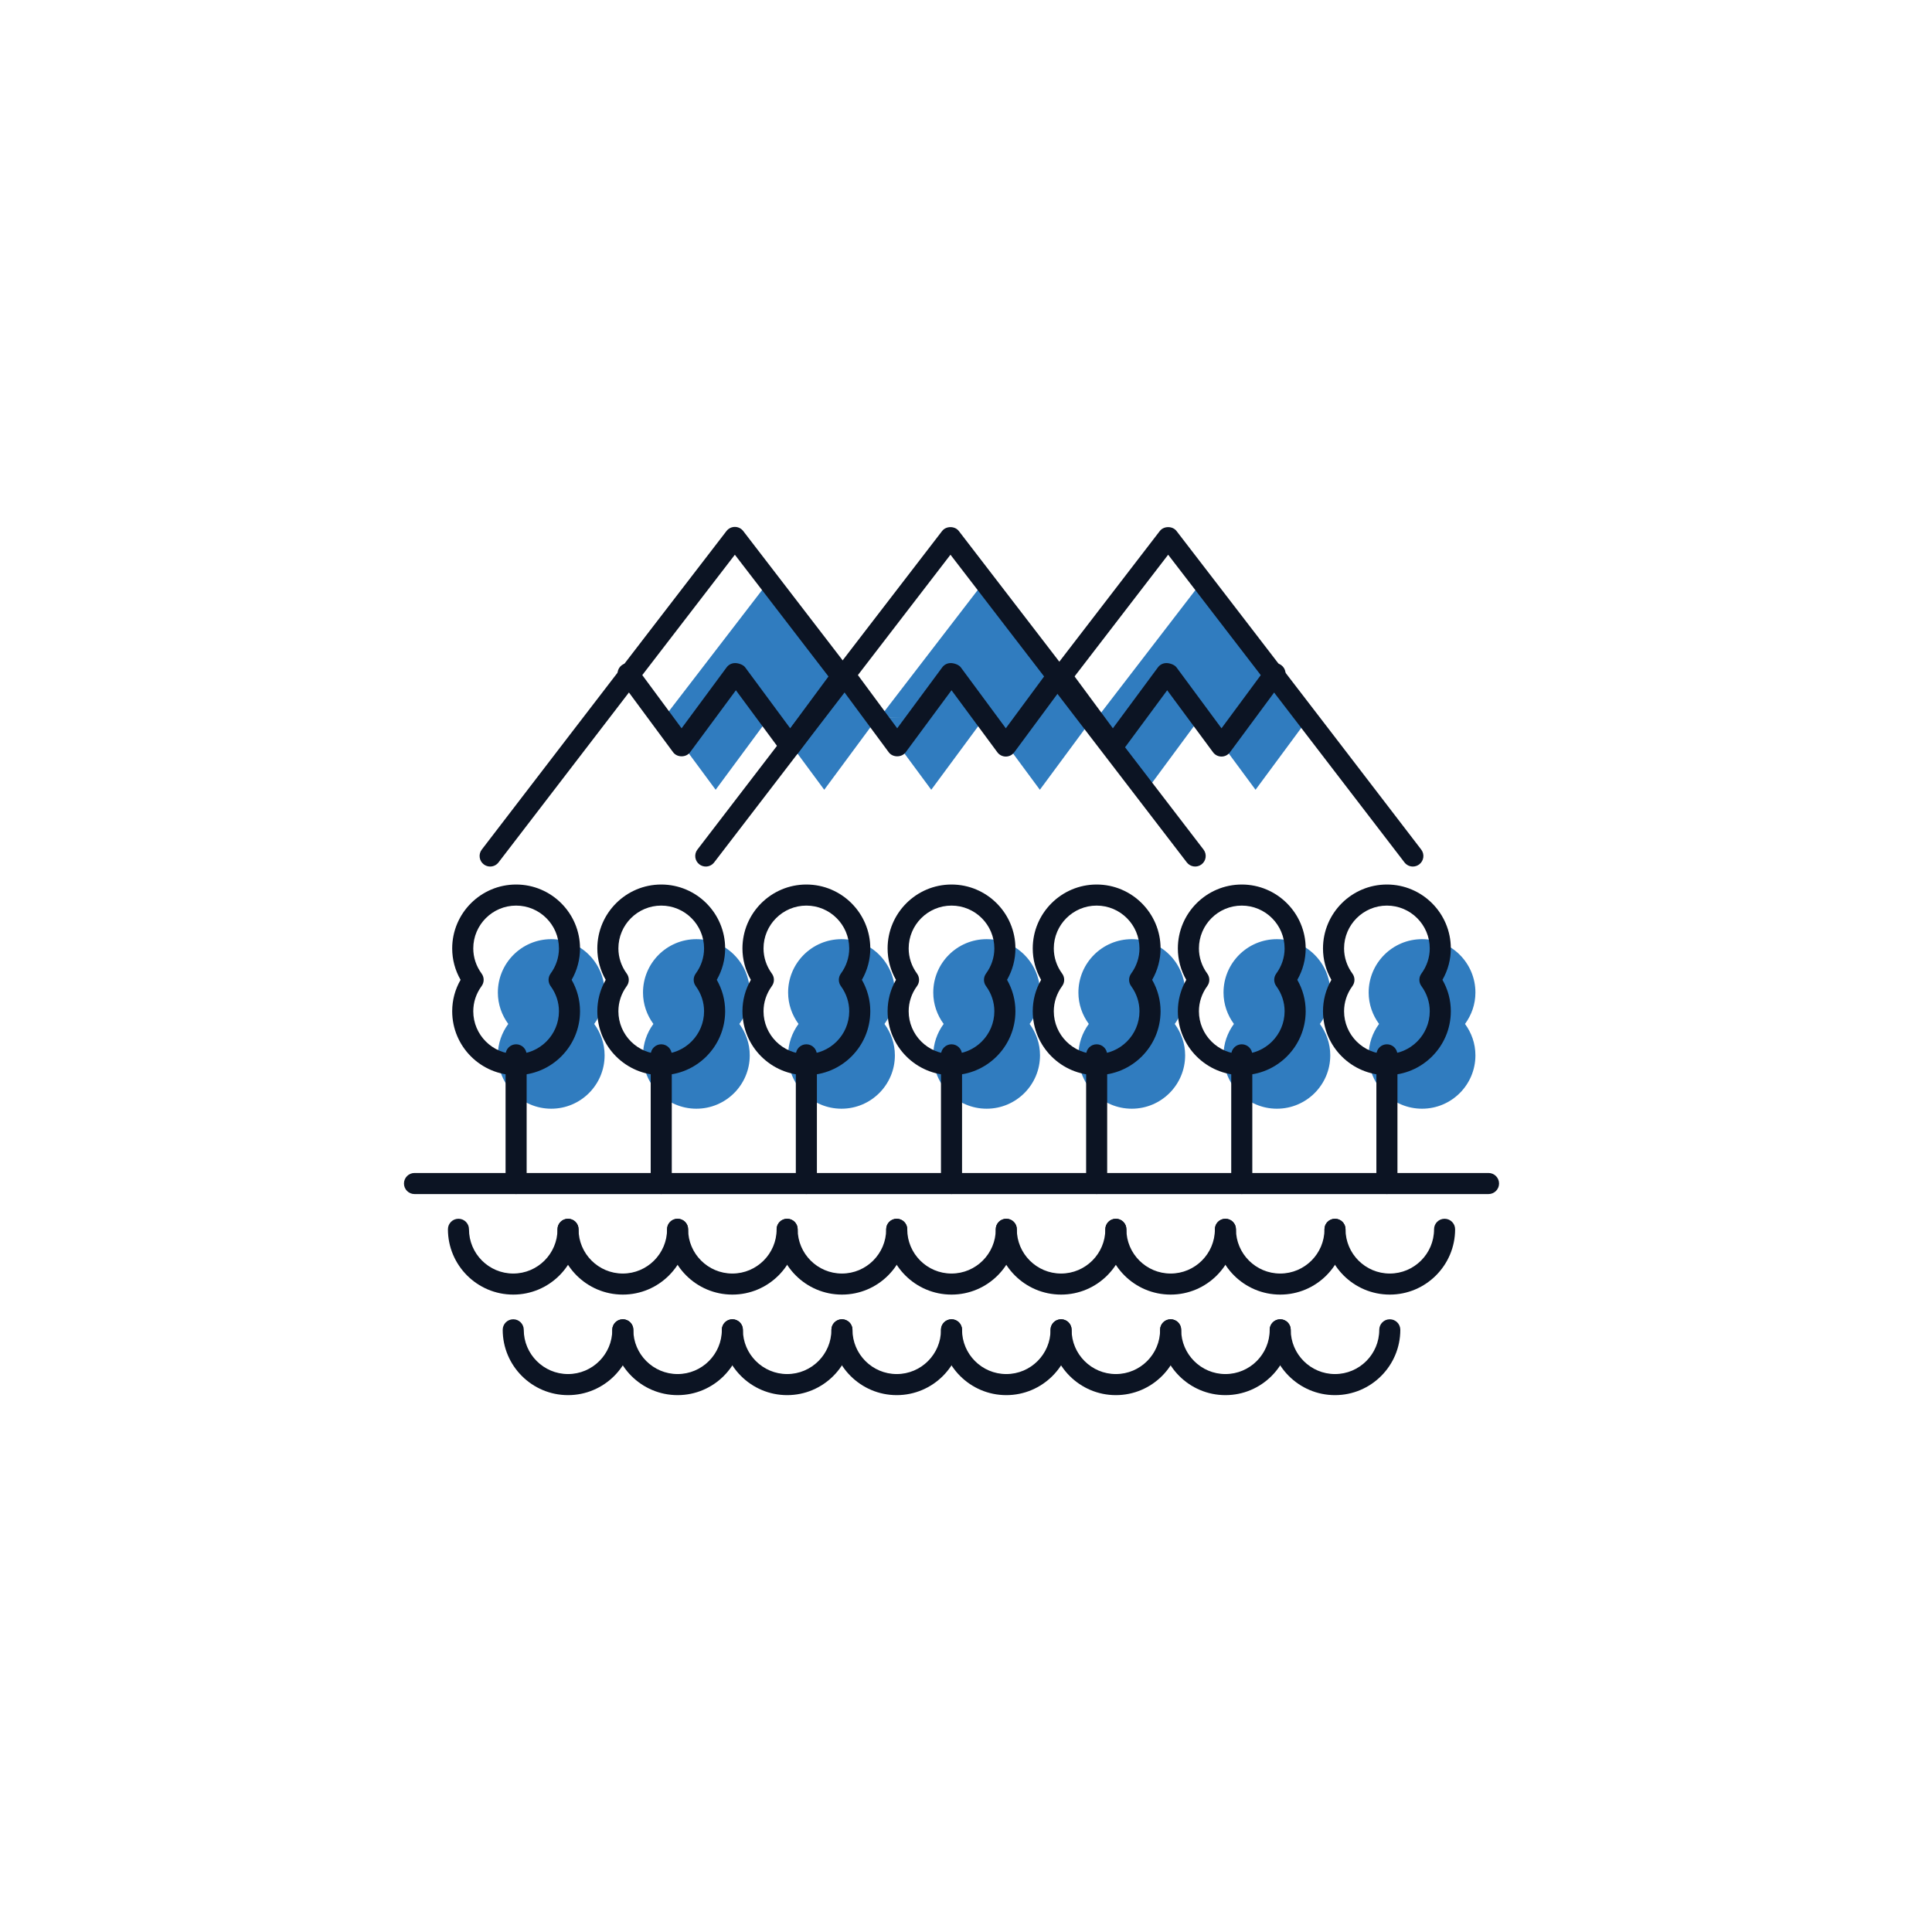
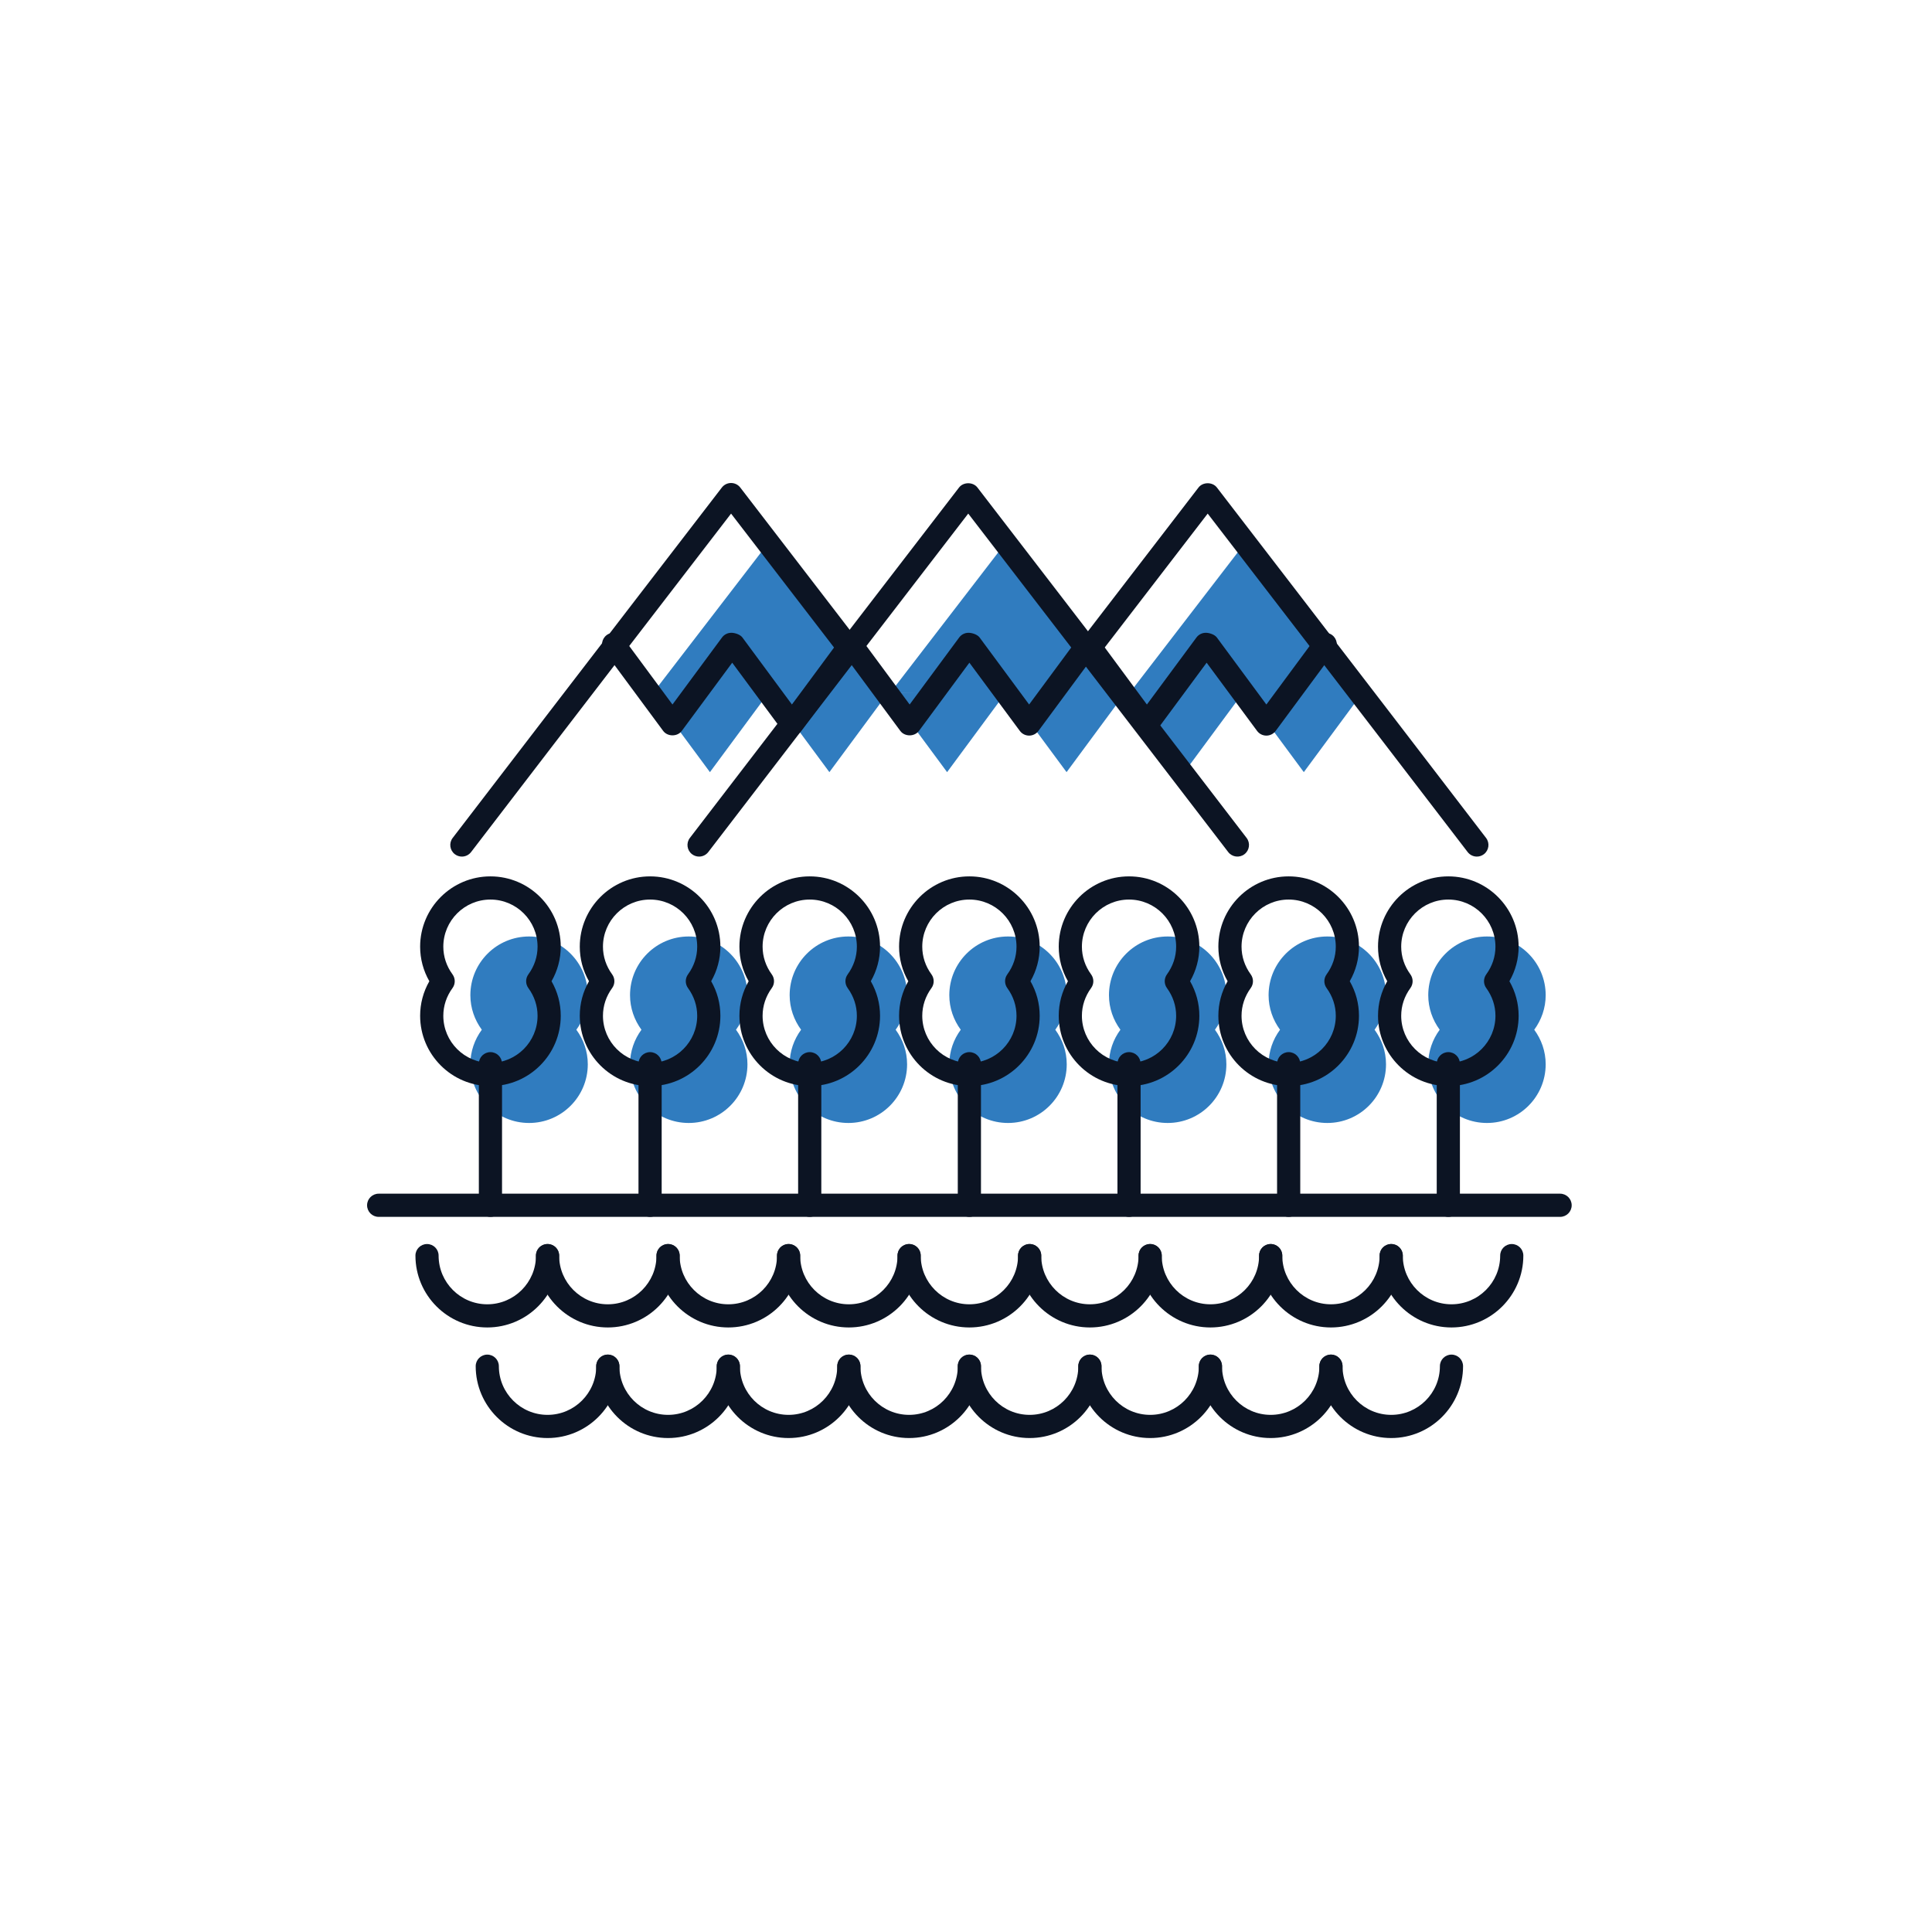
- <svg xmlns="http://www.w3.org/2000/svg" width="110px" height="110px" viewBox="0 0 110 110" version="1.1">
+ <svg xmlns="http://www.w3.org/2000/svg" width="100px" height="100px" viewBox="0 0 100 100" version="1.1">
  <defs />
  <g id="Welcome" stroke="none" stroke-width="1" fill="none" fill-rule="evenodd">
-     <g id="Artboard-Copy-25">
-       <g id="Page-1" transform="translate(23, 30)">
+     <g id="Artboard-Copy-56">
+       <g id="Page-1-Copy" transform="translate(19, 25)">
        <path d="M61.004,26.511 C61.004,24.833 59.644,23.472 57.965,23.472 C56.286,23.472 54.926,24.833 54.926,26.511 C54.926,27.182 55.15,27.796 55.518,28.299 C55.15,28.801 54.926,29.415 54.926,30.086 C54.926,31.764 56.286,33.125 57.965,33.125 C59.644,33.125 61.004,31.764 61.004,30.086 C61.004,29.415 60.78,28.801 60.412,28.299 C60.78,27.796 61.004,27.182 61.004,26.511" id="Fill-1" fill="#307CBF" />
        <path d="M52.74,26.511 C52.74,24.833 51.38,23.472 49.701,23.472 C48.023,23.472 46.662,24.833 46.662,26.511 C46.662,27.182 46.886,27.796 47.254,28.299 C46.886,28.801 46.662,29.415 46.662,30.086 C46.662,31.764 48.023,33.125 49.701,33.125 C51.38,33.125 52.74,31.764 52.74,30.086 C52.74,29.415 52.516,28.801 52.148,28.299 C52.516,27.796 52.74,27.182 52.74,26.511" id="Fill-3" fill="#307CBF" />
        <path d="M11.424,26.511 C11.424,24.833 10.064,23.472 8.385,23.472 C6.706,23.472 5.346,24.833 5.346,26.511 C5.346,27.182 5.57,27.796 5.938,28.299 C5.57,28.801 5.346,29.415 5.346,30.086 C5.346,31.764 6.706,33.125 8.385,33.125 C10.064,33.125 11.424,31.764 11.424,30.086 C11.424,29.415 11.2,28.801 10.832,28.299 C11.2,27.796 11.424,27.182 11.424,26.511" id="Fill-5" fill="#307CBF" />
        <path d="M19.688,26.511 C19.688,24.833 18.328,23.472 16.648,23.472 C14.97,23.472 13.61,24.833 13.61,26.511 C13.61,27.182 13.834,27.796 14.201,28.299 C13.834,28.801 13.61,29.415 13.61,30.086 C13.61,31.764 14.97,33.125 16.648,33.125 C18.328,33.125 19.688,31.764 19.688,30.086 C19.688,29.415 19.463,28.801 19.096,28.299 C19.463,27.796 19.688,27.182 19.688,26.511" id="Fill-7" fill="#307CBF" />
        <path d="M27.951,26.511 C27.951,24.833 26.59,23.472 24.911,23.472 C23.233,23.472 21.872,24.833 21.872,26.511 C21.872,27.182 22.097,27.796 22.464,28.299 C22.097,28.801 21.872,29.415 21.872,30.086 C21.872,31.764 23.233,33.125 24.911,33.125 C26.59,33.125 27.951,31.764 27.951,30.086 C27.951,29.415 27.726,28.801 27.359,28.299 C27.726,27.796 27.951,27.182 27.951,26.511" id="Fill-9" fill="#307CBF" />
        <path d="M36.214,26.511 C36.214,24.833 34.854,23.472 33.175,23.472 C31.496,23.472 30.136,24.833 30.136,26.511 C30.136,27.182 30.36,27.796 30.728,28.299 C30.36,28.801 30.136,29.415 30.136,30.086 C30.136,31.764 31.496,33.125 33.175,33.125 C34.854,33.125 36.214,31.764 36.214,30.086 C36.214,29.415 35.99,28.801 35.622,28.299 C35.99,27.796 36.214,27.182 36.214,26.511" id="Fill-11" fill="#307CBF" />
        <path d="M44.477,26.511 C44.477,24.833 43.117,23.472 41.438,23.472 C39.76,23.472 38.4,24.833 38.4,26.511 C38.4,27.182 38.623,27.796 38.992,28.299 C38.623,28.801 38.4,29.415 38.4,30.086 C38.4,31.764 39.76,33.125 41.438,33.125 C43.117,33.125 44.477,31.764 44.477,30.086 C44.477,29.415 44.252,28.801 43.886,28.299 C44.252,27.796 44.477,27.182 44.477,26.511" id="Fill-13" fill="#307CBF" />
        <path d="M39.251,11.149 C35.692,6.518 33.054,3.091 33.054,3.091 C33.054,3.091 30.53,6.368 27.091,10.844" id="Fill-15" fill="#307CBF" />
        <path d="M51.456,10.903 C47.994,6.397 45.449,3.091 45.449,3.091 C45.449,3.091 42.81,6.518 39.251,11.15" id="Fill-17" fill="#307CBF" />
        <path d="M14.773,10.9 C18.233,6.396 20.777,3.091 20.777,3.091 C20.777,3.091 23.416,6.518 26.976,11.15" id="Fill-19" fill="#307CBF" />
        <polyline id="Fill-21" fill="#307CBF" points="39.251 10.844 36.205 14.966 33.159 10.844 33.067 10.844 30.022 14.966 26.976 10.844" />
        <polyline id="Fill-23" fill="#307CBF" points="51.531 10.844 48.485 14.966 45.439 10.844 45.347 10.844 42.302 14.966 39.256 10.844" />
        <polyline id="Fill-25" fill="#307CBF" points="26.976 10.844 23.929 14.966 20.883 10.844 20.792 10.844 17.746 14.966 14.7 10.844" />
        <path d="M61.75,37.985 L0.6,37.985 C0.269,37.985 0,37.716 0,37.385 C0,37.053 0.269,36.785 0.6,36.785 L61.75,36.785 C62.081,36.785 62.35,37.053 62.35,37.385 C62.35,37.716 62.081,37.985 61.75,37.985" id="Fill-27" fill="#0C1423" />
        <path d="M55.965,37.985 C55.634,37.985 55.365,37.716 55.365,37.385 L55.365,30.058 C55.365,29.727 55.634,29.458 55.965,29.458 C56.296,29.458 56.565,29.727 56.565,30.058 L56.565,37.385 C56.565,37.716 56.296,37.985 55.965,37.985" id="Fill-29" fill="#0C1423" />
        <path d="M55.965,21.561 C54.62,21.561 53.526,22.655 53.526,24 C53.526,24.512 53.691,25.009 54.002,25.433 C54.156,25.645 54.156,25.931 54.002,26.142 C53.691,26.567 53.526,27.062 53.526,27.576 C53.526,28.921 54.62,30.015 55.965,30.015 C57.31,30.015 58.404,28.921 58.404,27.576 C58.404,27.062 58.239,26.567 57.928,26.142 C57.774,25.931 57.774,25.645 57.928,25.433 C58.239,25.009 58.404,24.512 58.404,24 C58.404,22.655 57.31,21.561 55.965,21.561 M55.965,31.215 C53.958,31.215 52.326,29.582 52.326,27.576 C52.326,26.945 52.489,26.335 52.803,25.788 C52.489,25.241 52.326,24.63 52.326,24 C52.326,21.994 53.958,20.361 55.965,20.361 C57.972,20.361 59.604,21.994 59.604,24 C59.604,24.63 59.441,25.241 59.127,25.788 C59.441,26.335 59.604,26.945 59.604,27.576 C59.604,29.582 57.972,31.215 55.965,31.215" id="Fill-31" fill="#0C1423" />
        <path d="M47.701,37.985 C47.37,37.985 47.101,37.716 47.101,37.385 L47.101,30.058 C47.101,29.727 47.37,29.458 47.701,29.458 C48.032,29.458 48.301,29.727 48.301,30.058 L48.301,37.385 C48.301,37.716 48.032,37.985 47.701,37.985" id="Fill-33" fill="#0C1423" />
        <path d="M47.701,21.561 C46.356,21.561 45.262,22.655 45.262,24 C45.262,24.512 45.427,25.008 45.738,25.434 C45.892,25.645 45.892,25.931 45.738,26.142 C45.427,26.569 45.262,27.064 45.262,27.576 C45.262,28.921 46.356,30.015 47.701,30.015 C49.046,30.015 50.14,28.921 50.14,27.576 C50.14,27.062 49.975,26.567 49.664,26.142 C49.51,25.931 49.51,25.645 49.664,25.433 C49.975,25.009 50.14,24.512 50.14,24 C50.14,22.655 49.046,21.561 47.701,21.561 M47.701,31.215 C45.694,31.215 44.062,29.582 44.062,27.576 C44.062,26.947 44.226,26.337 44.54,25.788 C44.226,25.239 44.062,24.628 44.062,24 C44.062,21.994 45.694,20.361 47.701,20.361 C49.708,20.361 51.34,21.994 51.34,24 C51.34,24.63 51.177,25.241 50.863,25.788 C51.177,26.335 51.34,26.945 51.34,27.576 C51.34,29.582 49.708,31.215 47.701,31.215" id="Fill-35" fill="#0C1423" />
        <path d="M6.385,37.985 C6.054,37.985 5.785,37.716 5.785,37.385 L5.785,30.058 C5.785,29.727 6.054,29.458 6.385,29.458 C6.716,29.458 6.985,29.727 6.985,30.058 L6.985,37.385 C6.985,37.716 6.716,37.985 6.385,37.985" id="Fill-37" fill="#0C1423" />
        <path d="M6.385,21.561 C5.04,21.561 3.946,22.655 3.946,24 C3.946,24.512 4.111,25.009 4.422,25.433 C4.576,25.645 4.576,25.931 4.422,26.142 C4.111,26.567 3.946,27.062 3.946,27.576 C3.946,28.921 5.04,30.015 6.385,30.015 C7.73,30.015 8.824,28.921 8.824,27.576 C8.824,27.062 8.659,26.567 8.348,26.142 C8.194,25.931 8.194,25.645 8.348,25.433 C8.659,25.009 8.824,24.512 8.824,24 C8.824,22.655 7.73,21.561 6.385,21.561 M6.385,31.215 C4.378,31.215 2.746,29.582 2.746,27.576 C2.746,26.945 2.909,26.335 3.223,25.788 C2.909,25.241 2.746,24.63 2.746,24 C2.746,21.994 4.378,20.361 6.385,20.361 C8.392,20.361 10.024,21.994 10.024,24 C10.024,24.63 9.861,25.241 9.547,25.788 C9.861,26.335 10.024,26.945 10.024,27.576 C10.024,29.582 8.392,31.215 6.385,31.215" id="Fill-39" fill="#0C1423" />
        <path d="M14.648,37.985 C14.317,37.985 14.048,37.716 14.048,37.385 L14.048,30.058 C14.048,29.727 14.317,29.458 14.648,29.458 C14.979,29.458 15.248,29.727 15.248,30.058 L15.248,37.385 C15.248,37.716 14.979,37.985 14.648,37.985" id="Fill-41" fill="#0C1423" />
        <path d="M14.648,21.561 C13.303,21.561 12.209,22.655 12.209,24 C12.209,24.512 12.374,25.009 12.685,25.433 C12.839,25.645 12.839,25.931 12.685,26.142 C12.374,26.567 12.209,27.062 12.209,27.576 C12.209,28.921 13.303,30.015 14.648,30.015 C15.993,30.015 17.087,28.921 17.087,27.576 C17.087,27.062 16.922,26.567 16.611,26.142 C16.457,25.931 16.457,25.645 16.611,25.433 C16.922,25.009 17.087,24.512 17.087,24 C17.087,22.655 15.993,21.561 14.648,21.561 M14.648,31.215 C12.641,31.215 11.009,29.582 11.009,27.576 C11.009,26.945 11.172,26.335 11.486,25.788 C11.172,25.241 11.009,24.63 11.009,24 C11.009,21.994 12.641,20.361 14.648,20.361 C16.655,20.361 18.287,21.994 18.287,24 C18.287,24.63 18.124,25.241 17.81,25.788 C18.124,26.335 18.287,26.945 18.287,27.576 C18.287,29.582 16.655,31.215 14.648,31.215" id="Fill-43" fill="#0C1423" />
        <path d="M22.911,37.985 C22.58,37.985 22.311,37.716 22.311,37.385 L22.311,30.058 C22.311,29.727 22.58,29.458 22.911,29.458 C23.242,29.458 23.511,29.727 23.511,30.058 L23.511,37.385 C23.511,37.716 23.242,37.985 22.911,37.985" id="Fill-45" fill="#0C1423" />
        <path d="M22.911,21.561 C21.566,21.561 20.472,22.655 20.472,24 C20.472,24.512 20.637,25.008 20.948,25.434 C21.102,25.645 21.102,25.931 20.948,26.142 C20.637,26.569 20.472,27.064 20.472,27.576 C20.472,28.921 21.566,30.015 22.911,30.015 C24.257,30.015 25.351,28.921 25.351,27.576 C25.351,27.064 25.186,26.569 24.875,26.142 C24.721,25.931 24.721,25.645 24.875,25.434 C25.186,25.008 25.351,24.512 25.351,24 C25.351,22.655 24.257,21.561 22.911,21.561 M22.911,31.215 C20.904,31.215 19.272,29.582 19.272,27.576 C19.272,26.947 19.436,26.337 19.75,25.788 C19.436,25.239 19.272,24.628 19.272,24 C19.272,21.994 20.904,20.361 22.911,20.361 C24.918,20.361 26.551,21.994 26.551,24 C26.551,24.628 26.387,25.239 26.073,25.788 C26.387,26.337 26.551,26.947 26.551,27.576 C26.551,29.582 24.918,31.215 22.911,31.215" id="Fill-47" fill="#0C1423" />
        <path d="M31.175,37.985 C30.844,37.985 30.575,37.716 30.575,37.385 L30.575,30.058 C30.575,29.727 30.844,29.458 31.175,29.458 C31.506,29.458 31.775,29.727 31.775,30.058 L31.775,37.385 C31.775,37.716 31.506,37.985 31.175,37.985" id="Fill-49" fill="#0C1423" />
        <path d="M31.175,21.561 C29.83,21.561 28.736,22.655 28.736,24 C28.736,24.512 28.901,25.009 29.212,25.433 C29.366,25.645 29.366,25.931 29.212,26.142 C28.901,26.567 28.736,27.062 28.736,27.576 C28.736,28.921 29.83,30.015 31.175,30.015 C32.52,30.015 33.614,28.921 33.614,27.576 C33.614,27.062 33.449,26.567 33.138,26.142 C32.984,25.931 32.984,25.645 33.138,25.433 C33.449,25.009 33.614,24.512 33.614,24 C33.614,22.655 32.52,21.561 31.175,21.561 M31.175,31.215 C29.168,31.215 27.536,29.582 27.536,27.576 C27.536,26.945 27.699,26.335 28.013,25.788 C27.699,25.241 27.536,24.63 27.536,24 C27.536,21.994 29.168,20.361 31.175,20.361 C33.182,20.361 34.814,21.994 34.814,24 C34.814,24.63 34.651,25.241 34.337,25.788 C34.651,26.335 34.814,26.945 34.814,27.576 C34.814,29.582 33.182,31.215 31.175,31.215" id="Fill-51" fill="#0C1423" />
        <path d="M39.438,37.985 C39.108,37.985 38.839,37.716 38.839,37.385 L38.839,30.058 C38.839,29.727 39.108,29.458 39.438,29.458 C39.77,29.458 40.038,29.727 40.038,30.058 L40.038,37.385 C40.038,37.716 39.77,37.985 39.438,37.985" id="Fill-53" fill="#0C1423" />
        <path d="M39.438,21.561 C38.093,21.561 36.999,22.655 36.999,24 C36.999,24.512 37.164,25.009 37.475,25.433 C37.63,25.645 37.63,25.931 37.475,26.142 C37.164,26.567 36.999,27.062 36.999,27.576 C36.999,28.921 38.093,30.015 39.438,30.015 C40.783,30.015 41.877,28.921 41.877,27.576 C41.877,27.064 41.712,26.569 41.401,26.142 C41.248,25.931 41.248,25.645 41.401,25.434 C41.712,25.008 41.877,24.512 41.877,24 C41.877,22.655 40.783,21.561 39.438,21.561 M39.438,31.215 C37.431,31.215 35.8,29.582 35.8,27.576 C35.8,26.945 35.962,26.335 36.276,25.788 C35.962,25.241 35.8,24.63 35.8,24 C35.8,21.994 37.431,20.361 39.438,20.361 C41.446,20.361 43.078,21.994 43.078,24 C43.078,24.628 42.913,25.239 42.599,25.788 C42.913,26.337 43.078,26.947 43.078,27.576 C43.078,29.582 41.446,31.215 39.438,31.215" id="Fill-55" fill="#0C1423" />
        <path d="M6.222,43.709 C4.171,43.709 2.503,42.041 2.503,39.99 C2.503,39.658 2.772,39.391 3.103,39.391 C3.434,39.391 3.702,39.658 3.702,39.99 C3.702,41.38 4.833,42.51 6.222,42.51 C7.611,42.51 8.742,41.38 8.742,39.99 C8.742,39.658 9.01,39.391 9.341,39.391 C9.672,39.391 9.941,39.658 9.941,39.99 C9.941,42.041 8.273,43.709 6.222,43.709" id="Fill-57" fill="#0C1423" />
        <path d="M12.46,43.709 C10.409,43.709 8.741,42.041 8.741,39.99 C8.741,39.658 9.01,39.391 9.341,39.391 C9.672,39.391 9.94,39.658 9.94,39.99 C9.94,41.38 11.071,42.51 12.46,42.51 C13.849,42.51 14.98,41.38 14.98,39.99 C14.98,39.658 15.248,39.391 15.579,39.391 C15.91,39.391 16.179,39.658 16.179,39.99 C16.179,42.041 14.511,43.709 12.46,43.709" id="Fill-59" fill="#0C1423" />
        <path d="M18.698,43.709 C16.647,43.709 14.979,42.041 14.979,39.99 C14.979,39.658 15.248,39.391 15.579,39.391 C15.91,39.391 16.178,39.658 16.178,39.99 C16.178,41.38 17.309,42.51 18.698,42.51 C20.087,42.51 21.218,41.38 21.218,39.99 C21.218,39.658 21.486,39.391 21.817,39.391 C22.148,39.391 22.417,39.658 22.417,39.99 C22.417,42.041 20.749,43.709 18.698,43.709" id="Fill-61" fill="#0C1423" />
        <path d="M24.936,43.709 C22.886,43.709 21.218,42.041 21.218,39.99 C21.218,39.658 21.486,39.391 21.817,39.391 C22.148,39.391 22.416,39.658 22.416,39.99 C22.416,41.38 23.547,42.51 24.936,42.51 C26.326,42.51 27.456,41.38 27.456,39.99 C27.456,39.658 27.724,39.391 28.055,39.391 C28.387,39.391 28.655,39.658 28.655,39.99 C28.655,42.041 26.988,43.709 24.936,43.709" id="Fill-63" fill="#0C1423" />
        <path d="M31.175,43.709 C29.124,43.709 27.456,42.041 27.456,39.99 C27.456,39.658 27.725,39.391 28.056,39.391 C28.387,39.391 28.655,39.658 28.655,39.99 C28.655,41.38 29.786,42.51 31.175,42.51 C32.564,42.51 33.695,41.38 33.695,39.99 C33.695,39.658 33.963,39.391 34.294,39.391 C34.625,39.391 34.894,39.658 34.894,39.99 C34.894,42.041 33.226,43.709 31.175,43.709" id="Fill-65" fill="#0C1423" />
        <path d="M37.413,43.709 C35.362,43.709 33.694,42.041 33.694,39.99 C33.694,39.658 33.963,39.391 34.294,39.391 C34.625,39.391 34.893,39.658 34.893,39.99 C34.893,41.38 36.024,42.51 37.413,42.51 C38.802,42.51 39.933,41.38 39.933,39.99 C39.933,39.658 40.201,39.391 40.532,39.391 C40.863,39.391 41.132,39.658 41.132,39.99 C41.132,42.041 39.464,43.709 37.413,43.709" id="Fill-67" fill="#0C1423" />
        <path d="M43.651,43.709 C41.6,43.709 39.932,42.041 39.932,39.99 C39.932,39.658 40.201,39.391 40.532,39.391 C40.863,39.391 41.131,39.658 41.131,39.99 C41.131,41.38 42.262,42.51 43.651,42.51 C45.04,42.51 46.171,41.38 46.171,39.99 C46.171,39.658 46.439,39.391 46.77,39.391 C47.101,39.391 47.37,39.658 47.37,39.99 C47.37,42.041 45.702,43.709 43.651,43.709" id="Fill-69" fill="#0C1423" />
        <path d="M49.89,43.709 C47.839,43.709 46.171,42.041 46.171,39.99 C46.171,39.658 46.44,39.391 46.771,39.391 C47.102,39.391 47.37,39.658 47.37,39.99 C47.37,41.38 48.501,42.51 49.89,42.51 C51.279,42.51 52.41,41.38 52.41,39.99 C52.41,39.658 52.678,39.391 53.009,39.391 C53.34,39.391 53.609,39.658 53.609,39.99 C53.609,42.041 51.941,43.709 49.89,43.709" id="Fill-71" fill="#0C1423" />
        <path d="M56.128,43.709 C54.077,43.709 52.409,42.041 52.409,39.99 C52.409,39.658 52.678,39.391 53.009,39.391 C53.34,39.391 53.608,39.658 53.608,39.99 C53.608,41.38 54.739,42.51 56.128,42.51 C57.518,42.51 58.649,41.38 58.649,39.99 C58.649,39.658 58.917,39.391 59.248,39.391 C59.579,39.391 59.848,39.658 59.848,39.99 C59.848,42.041 58.18,43.709 56.128,43.709" id="Fill-73" fill="#0C1423" />
        <path d="M9.341,49.433 C7.29,49.433 5.622,47.765 5.622,45.714 C5.622,45.382 5.891,45.114 6.222,45.114 C6.553,45.114 6.821,45.382 6.821,45.714 C6.821,47.103 7.952,48.233 9.341,48.233 C10.73,48.233 11.861,47.103 11.861,45.714 C11.861,45.382 12.129,45.114 12.46,45.114 C12.791,45.114 13.06,45.382 13.06,45.714 C13.06,47.765 11.392,49.433 9.341,49.433" id="Fill-75" fill="#0C1423" />
        <path d="M15.579,49.433 C13.528,49.433 11.86,47.765 11.86,45.714 C11.86,45.382 12.129,45.114 12.46,45.114 C12.791,45.114 13.059,45.382 13.059,45.714 C13.059,47.103 14.19,48.233 15.579,48.233 C16.968,48.233 18.099,47.103 18.099,45.714 C18.099,45.382 18.367,45.114 18.698,45.114 C19.029,45.114 19.298,45.382 19.298,45.714 C19.298,47.765 17.63,49.433 15.579,49.433" id="Fill-77" fill="#0C1423" />
        <path d="M21.817,49.433 C19.766,49.433 18.098,47.765 18.098,45.714 C18.098,45.382 18.367,45.114 18.698,45.114 C19.029,45.114 19.297,45.382 19.297,45.714 C19.297,47.103 20.428,48.233 21.817,48.233 C23.206,48.233 24.337,47.103 24.337,45.714 C24.337,45.382 24.605,45.114 24.936,45.114 C25.267,45.114 25.536,45.382 25.536,45.714 C25.536,47.765 23.868,49.433 21.817,49.433" id="Fill-79" fill="#0C1423" />
        <path d="M28.056,49.433 C26.005,49.433 24.337,47.765 24.337,45.714 C24.337,45.382 24.606,45.114 24.937,45.114 C25.268,45.114 25.536,45.382 25.536,45.714 C25.536,47.103 26.667,48.233 28.056,48.233 C29.445,48.233 30.576,47.103 30.576,45.714 C30.576,45.382 30.844,45.114 31.175,45.114 C31.506,45.114 31.775,45.382 31.775,45.714 C31.775,47.765 30.107,49.433 28.056,49.433" id="Fill-81" fill="#0C1423" />
        <path d="M34.294,49.433 C32.243,49.433 30.575,47.765 30.575,45.714 C30.575,45.382 30.844,45.114 31.175,45.114 C31.506,45.114 31.774,45.382 31.774,45.714 C31.774,47.103 32.905,48.233 34.294,48.233 C35.683,48.233 36.814,47.103 36.814,45.714 C36.814,45.382 37.082,45.114 37.413,45.114 C37.744,45.114 38.013,45.382 38.013,45.714 C38.013,47.765 36.345,49.433 34.294,49.433" id="Fill-83" fill="#0C1423" />
        <path d="M40.532,49.433 C38.481,49.433 36.813,47.765 36.813,45.714 C36.813,45.382 37.082,45.114 37.413,45.114 C37.744,45.114 38.012,45.382 38.012,45.714 C38.012,47.103 39.143,48.233 40.532,48.233 C41.921,48.233 43.052,47.103 43.052,45.714 C43.052,45.382 43.32,45.114 43.651,45.114 C43.982,45.114 44.251,45.382 44.251,45.714 C44.251,47.765 42.583,49.433 40.532,49.433" id="Fill-85" fill="#0C1423" />
        <path d="M46.77,49.433 C44.719,49.433 43.051,47.765 43.051,45.714 C43.051,45.382 43.321,45.114 43.651,45.114 C43.983,45.114 44.251,45.382 44.251,45.714 C44.251,47.103 45.382,48.233 46.77,48.233 C48.16,48.233 49.291,47.103 49.291,45.714 C49.291,45.382 49.559,45.114 49.889,45.114 C50.221,45.114 50.489,45.382 50.489,45.714 C50.489,47.765 48.822,49.433 46.77,49.433" id="Fill-87" fill="#0C1423" />
        <path d="M53.009,49.433 C50.958,49.433 49.29,47.765 49.29,45.714 C49.29,45.382 49.559,45.114 49.89,45.114 C50.221,45.114 50.489,45.382 50.489,45.714 C50.489,47.103 51.62,48.233 53.009,48.233 C54.398,48.233 55.529,47.103 55.529,45.714 C55.529,45.382 55.797,45.114 56.128,45.114 C56.459,45.114 56.728,45.382 56.728,45.714 C56.728,47.765 55.06,49.433 53.009,49.433" id="Fill-89" fill="#0C1423" />
        <path d="M17.184,19.337 C17.056,19.337 16.928,19.296 16.819,19.213 C16.556,19.012 16.506,18.635 16.707,18.372 C23.385,9.657 30.64,0.233 30.64,0.233 C30.867,-0.061 31.365,-0.061 31.591,0.233 C31.591,0.233 38.846,9.657 45.525,18.372 C45.726,18.635 45.676,19.012 45.413,19.213 C45.152,19.414 44.775,19.366 44.572,19.102 C38.91,11.712 32.832,3.814 31.116,1.583 C29.399,3.814 23.322,11.712 17.661,19.102 C17.542,19.256 17.364,19.337 17.184,19.337" id="Fill-91" fill="#0C1423" />
        <path d="M57.442,19.337 C57.262,19.337 57.084,19.256 56.965,19.102 C51.304,11.712 45.227,3.815 43.51,1.584 L37.788,9.024 C37.586,9.288 37.208,9.336 36.947,9.134 C36.684,8.932 36.634,8.555 36.837,8.293 L43.035,0.233 C43.263,-0.061 43.759,-0.061 43.986,0.233 C43.986,0.233 51.241,9.657 57.919,18.372 C58.12,18.635 58.07,19.012 57.807,19.213 C57.698,19.296 57.57,19.337 57.442,19.337" id="Fill-93" fill="#0C1423" />
        <path d="M4.907,19.337 C4.779,19.337 4.651,19.296 4.542,19.213 C4.279,19.012 4.229,18.635 4.43,18.372 C11.108,9.657 18.364,0.233 18.364,0.233 C18.478,0.086 18.653,0 18.84,0 C19.026,0 19.202,0.086 19.315,0.233 L25.512,8.293 C25.715,8.555 25.665,8.932 25.402,9.134 C25.142,9.337 24.763,9.288 24.561,9.024 L18.84,1.584 C17.122,3.815 11.045,11.712 5.384,19.102 C5.265,19.256 5.087,19.337 4.907,19.337" id="Fill-95" fill="#0C1423" />
        <path d="M34.267,13.075 C34.077,13.075 33.898,12.985 33.785,12.831 L31.175,9.3 L28.566,12.831 C28.339,13.138 27.828,13.138 27.601,12.831 L24.555,8.709 C24.358,8.443 24.414,8.067 24.681,7.87 C24.947,7.672 25.323,7.729 25.52,7.996 L28.083,11.465 L30.647,7.996 C30.76,7.843 30.939,7.753 31.129,7.753 C31.32,7.753 31.59,7.843 31.704,7.996 L34.267,11.465 L36.83,7.996 C37.027,7.73 37.404,7.673 37.669,7.87 C37.936,8.067 37.993,8.443 37.795,8.709 L34.749,12.831 C34.636,12.985 34.457,13.075 34.267,13.075" id="Fill-97" fill="#0C1423" />
        <path d="M46.547,13.075 L46.547,13.075 C46.357,13.075 46.178,12.985 46.065,12.831 L43.455,9.301 L40.846,12.831 C40.733,12.985 40.554,13.075 40.363,13.075 C40.173,13.075 39.994,12.985 39.881,12.831 L36.835,8.709 C36.638,8.443 36.694,8.067 36.961,7.87 C37.227,7.672 37.604,7.729 37.8,7.996 L40.363,11.466 L42.928,7.996 C43.041,7.843 43.22,7.753 43.41,7.753 C43.601,7.753 43.87,7.843 43.984,7.996 L46.547,11.466 L49.111,7.996 C49.309,7.73 49.685,7.673 49.95,7.87 C50.217,8.067 50.274,8.443 50.076,8.709 L47.029,12.831 C46.916,12.985 46.737,13.075 46.547,13.075" id="Fill-99" fill="#0C1423" />
        <path d="M21.991,13.075 C21.801,13.075 21.622,12.985 21.509,12.831 L18.899,9.301 L16.29,12.831 C16.063,13.138 15.552,13.138 15.325,12.831 L12.278,8.709 C12.081,8.443 12.137,8.067 12.404,7.87 C12.671,7.672 13.046,7.729 13.243,7.996 L15.807,11.466 L18.371,7.996 C18.484,7.843 18.663,7.753 18.853,7.753 C19.044,7.753 19.313,7.843 19.427,7.996 L21.991,11.466 L24.554,7.996 C24.751,7.73 25.128,7.673 25.393,7.87 C25.66,8.067 25.717,8.443 25.519,8.709 L22.473,12.831 C22.36,12.985 22.181,13.075 21.991,13.075" id="Fill-101" fill="#0C1423" />
      </g>
    </g>
  </g>
</svg>
